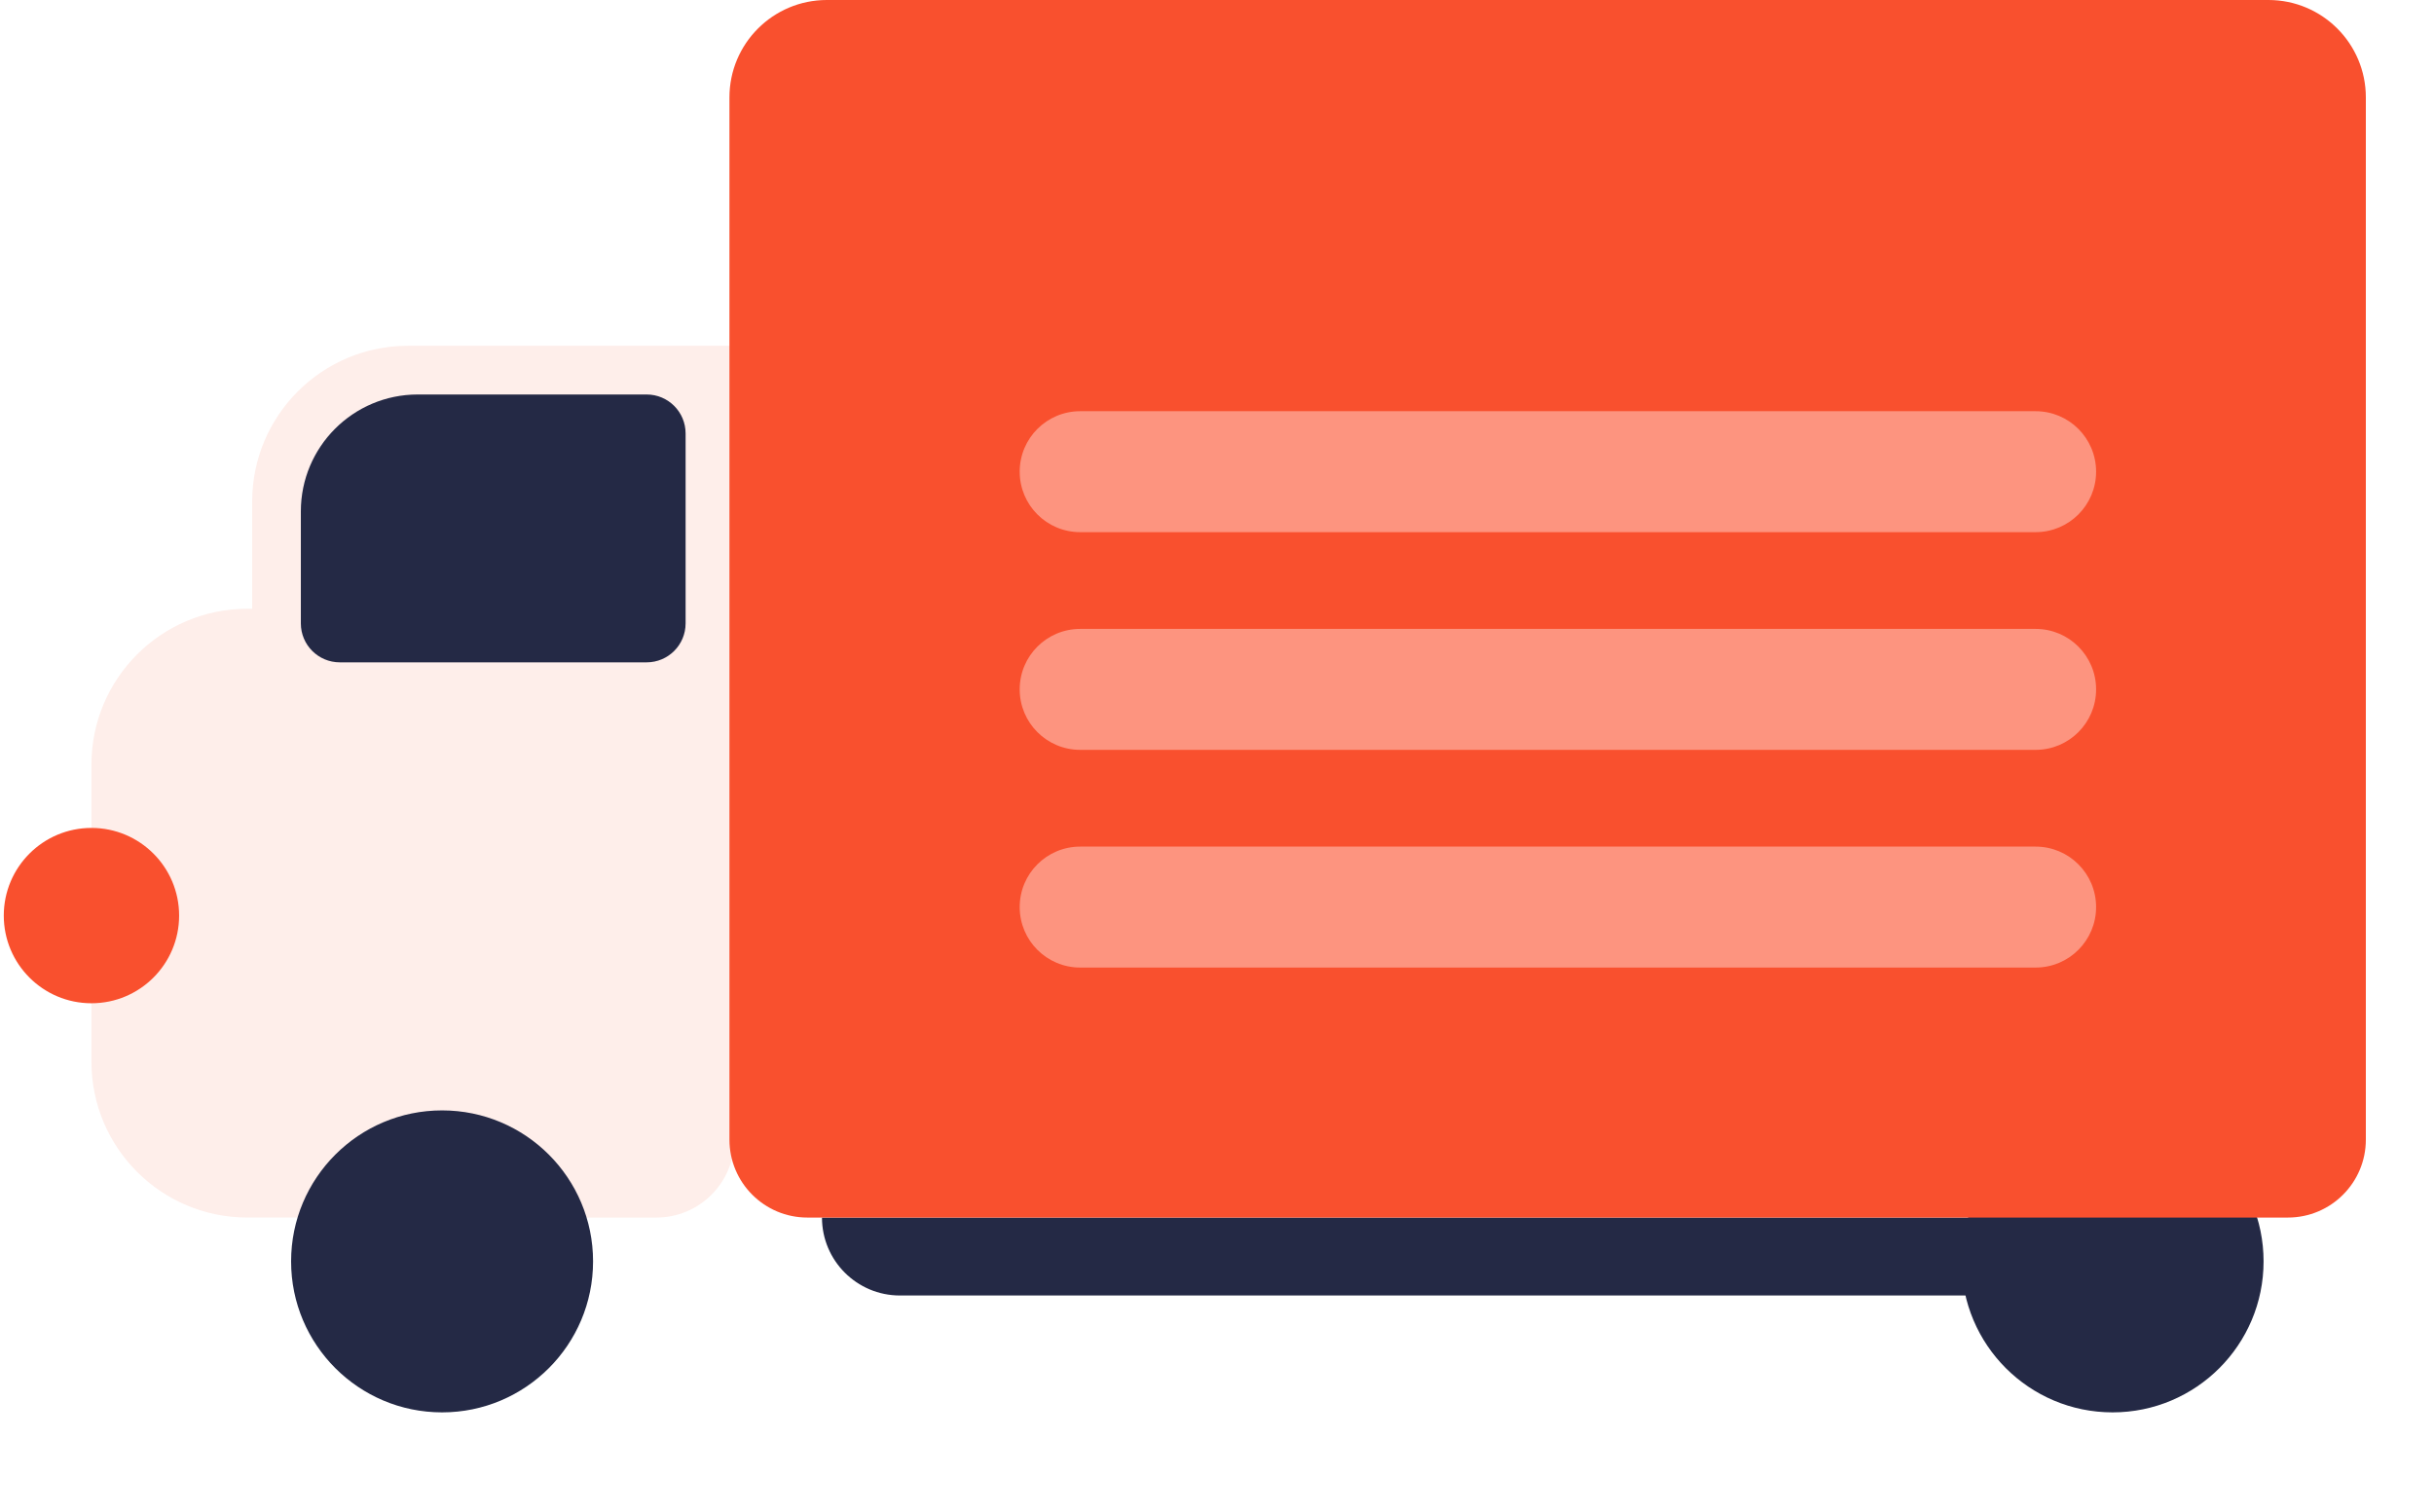
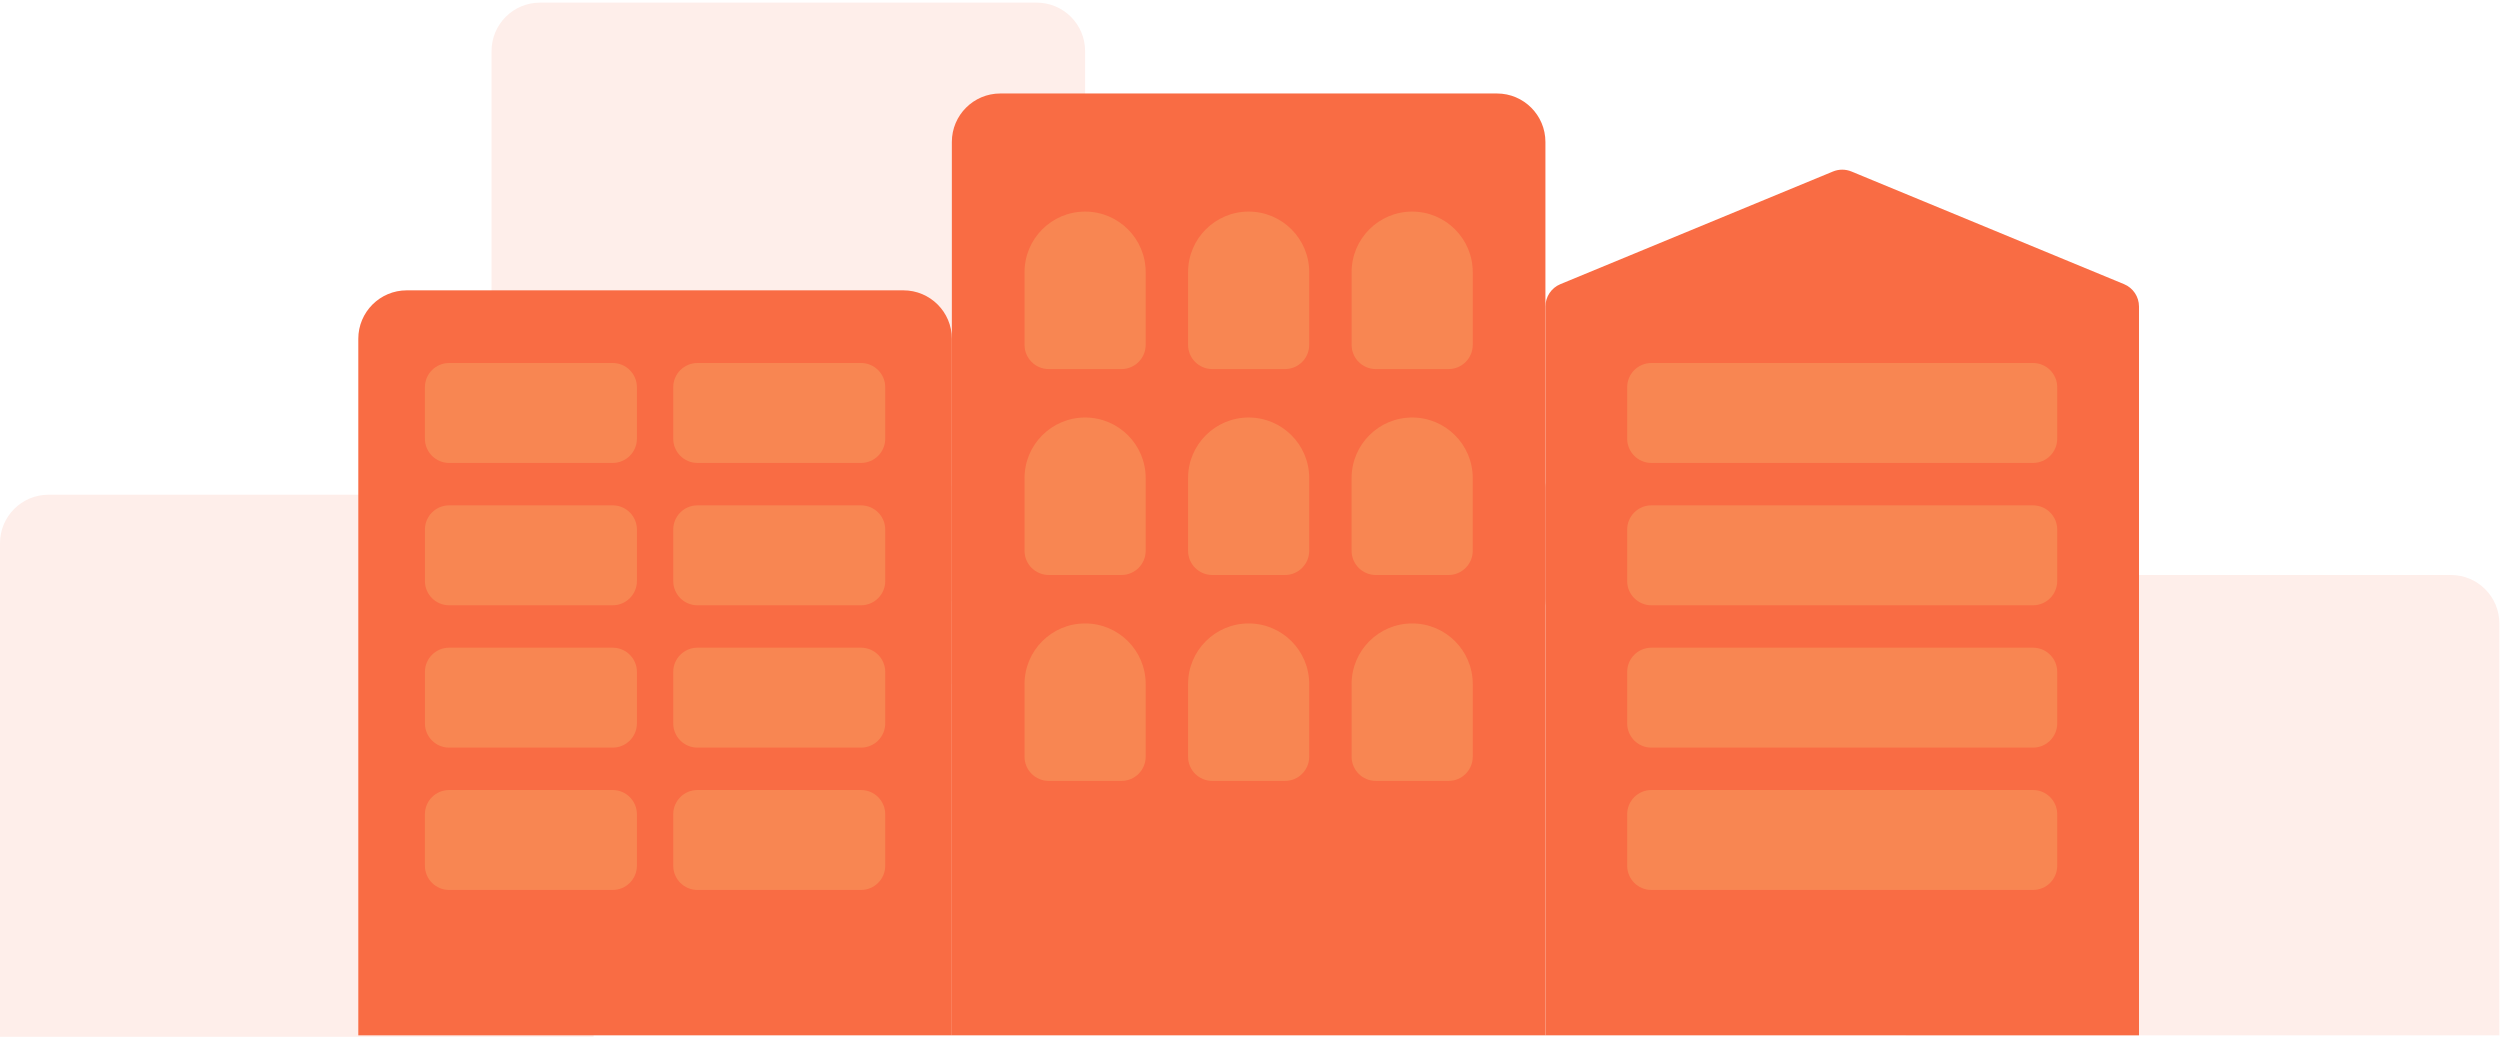
- <svg xmlns="http://www.w3.org/2000/svg" width="161" height="100" viewBox="0 0 161 100" fill="none">
-   <circle cx="139.74" cy="83.436" r="9.987" fill="#242945" />
-   <path d="M54.371 80.537H145.539C145.539 83.384 143.231 85.692 140.385 85.692H59.526C56.679 85.692 54.371 83.384 54.371 80.537Z" fill="#242945" />
-   <path d="M16.68 33.181C16.68 27.487 21.295 22.872 26.988 22.872H48.572V75.382C48.572 78.229 46.265 80.537 43.418 80.537H26.988C21.295 80.537 16.68 75.921 16.68 70.228V33.181Z" fill="#FEEEEA" />
-   <path d="M6.049 50.576C6.049 44.883 10.664 40.268 16.358 40.268H32.787V75.382C32.787 78.228 30.479 80.536 27.633 80.536H16.358C10.664 80.536 6.049 75.921 6.049 70.227V50.576Z" fill="#FEEEEA" />
-   <path d="M48.25 6.443C48.25 2.885 51.135 0 54.693 0H150.049C153.607 0 156.492 2.885 156.492 6.443V75.382C156.492 78.229 154.184 80.537 151.337 80.537H53.404C50.558 80.537 48.25 78.229 48.25 75.382V6.443Z" fill="#F9502E" />
-   <circle cx="29.242" cy="83.436" r="9.987" fill="#242945" />
-   <rect x="67.449" y="27.2" width="71.2" height="8" rx="4" fill="#FD947F" />
-   <rect x="67.449" y="41.6" width="71.2" height="8" rx="4" fill="#FD947F" />
-   <rect x="67.449" y="56" width="71.2" height="8" rx="4" fill="#FD947F" />
-   <path d="M19.9 33.825C19.9 29.555 23.362 26.094 27.632 26.094H42.773C44.196 26.094 45.35 27.248 45.35 28.671V41.235C45.35 42.658 44.196 43.812 42.773 43.812H22.478C21.054 43.812 19.9 42.658 19.9 41.235V33.825Z" fill="#242945" />
-   <circle cx="6.049" cy="60.563" r="5.799" fill="#F9502E" />
+ <svg xmlns="http://www.w3.org/2000/svg" width="317" height="132" viewBox="0 0 317 132" fill="none">
+   <path d="M0 68.876C0 65.483 2.751 62.732 6.144 62.732H69.12C72.513 62.732 75.264 65.483 75.264 68.876V131.468H0V68.876Z" fill="#FEEEEA" />
+   <path d="M62.328 6.478C62.328 3.085 65.079 0.334 68.472 0.334H131.448C134.841 0.334 137.592 3.085 137.592 6.478V86.734H62.328V6.478Z" fill="#FEEEEA" />
+   <path d="M241.656 79.054C241.656 75.661 244.407 72.91 247.8 72.91H310.776C314.169 72.91 316.92 75.661 316.92 79.054V131.278H241.656V79.054Z" fill="#FEEEEA" />
+   <path d="M195.961 38.868C195.961 37.625 196.71 36.504 197.86 36.029L232.42 21.747C233.171 21.436 234.015 21.436 234.766 21.747L269.326 36.029C270.475 36.504 271.225 37.625 271.225 38.868V131.278H195.961V38.868Z" fill="#F96C44" />
+   <path d="M45.432 42.958C45.432 39.565 48.182 36.815 51.576 36.815H114.552C117.945 36.815 120.696 39.565 120.696 42.959V131.278H45.432V42.958Z" fill="#F96C44" />
+   <path d="M120.695 61.773C120.695 60.077 122.071 58.701 123.767 58.701H192.887C194.584 58.701 195.959 60.077 195.959 61.773V131.277H120.695V61.773Z" fill="#F96C44" />
+   <rect x="120.695" y="11.854" width="75.264" height="70.272" rx="6.144" fill="#F96C44" />
+   <rect x="53.879" y="46.029" width="26.88" height="12.672" rx="3.072" fill="#F88652" />
+   <rect x="53.881" y="64.078" width="26.88" height="12.672" rx="3.072" fill="#F88652" />
+   <rect x="53.881" y="82.127" width="26.88" height="12.672" rx="3.072" fill="#F88652" />
+   <rect x="53.879" y="100.174" width="26.88" height="12.672" rx="3.072" fill="#F88652" />
+   <rect x="85.367" y="46.029" width="26.88" height="12.672" rx="3.072" fill="#F88652" />
+   <rect x="206.328" y="46.029" width="54.528" height="12.672" rx="3.072" fill="#F88652" />
+   <rect x="206.328" y="64.078" width="54.528" height="12.672" rx="3.072" fill="#F88652" />
+   <rect x="206.328" y="82.127" width="54.528" height="12.672" rx="3.072" fill="#F88652" />
+   <rect x="206.328" y="100.174" width="54.528" height="12.672" rx="3.072" fill="#F88652" />
+   <rect x="85.367" y="64.078" width="26.88" height="12.672" rx="3.072" fill="#F88652" />
+   <rect x="85.367" y="82.127" width="26.88" height="12.672" rx="3.072" fill="#F88652" />
+   <rect x="85.367" y="100.174" width="26.88" height="12.672" rx="3.072" fill="#F88652" />
+   <path d="M129.912 34.51C129.912 30.268 133.351 26.83 137.592 26.83C141.834 26.83 145.272 30.268 145.272 34.51V43.726C145.272 45.423 143.897 46.798 142.2 46.798H132.984C131.287 46.798 129.912 45.423 129.912 43.726V34.51Z" fill="#F88652" />
+   <path d="M129.912 60.621C129.912 56.38 133.351 52.941 137.592 52.941C141.834 52.941 145.272 56.38 145.272 60.621V69.837C145.272 71.534 143.897 72.909 142.2 72.909H132.984C131.287 72.909 129.912 71.534 129.912 69.837V60.621Z" fill="#F88652" />
+   <path d="M129.912 86.733C129.912 82.491 133.351 79.053 137.592 79.053C141.834 79.053 145.272 82.491 145.272 86.733V95.949C145.272 97.645 143.897 99.021 142.2 99.021H132.984C131.287 99.021 129.912 97.645 129.912 95.949V86.733Z" fill="#F88652" />
+   <path d="M150.648 34.51C150.648 30.268 154.087 26.83 158.328 26.83C162.57 26.83 166.008 30.268 166.008 34.51V43.726C166.008 45.423 164.633 46.798 162.936 46.798H153.72C152.024 46.798 150.648 45.423 150.648 43.726V34.51Z" fill="#F88652" />
+   <path d="M150.648 60.621C150.648 56.38 154.087 52.941 158.328 52.941C162.57 52.941 166.008 56.38 166.008 60.621V69.837C166.008 71.534 164.633 72.909 162.936 72.909H153.72C152.024 72.909 150.648 71.534 150.648 69.837V60.621Z" fill="#F88652" />
+   <path d="M150.648 86.733C150.648 82.491 154.087 79.053 158.328 79.053C162.57 79.053 166.008 82.491 166.008 86.733V95.949C166.008 97.645 164.633 99.021 162.936 99.021H153.72C152.024 99.021 150.648 97.645 150.648 95.949V86.733Z" fill="#F88652" />
+   <path d="M171.385 34.51C171.385 30.268 174.823 26.83 179.065 26.83C183.306 26.83 186.745 30.268 186.745 34.51V43.726C186.745 45.423 185.369 46.798 183.673 46.798H174.457C172.76 46.798 171.385 45.423 171.385 43.726V34.51Z" fill="#F88652" />
+   <path d="M171.383 60.621C171.383 56.38 174.821 52.941 179.063 52.941C183.304 52.941 186.743 56.38 186.743 60.621V69.837C186.743 71.534 185.367 72.909 183.671 72.909H174.455C172.758 72.909 171.383 71.534 171.383 69.837V60.621Z" fill="#F88652" />
+   <path d="M171.385 86.733C171.385 82.491 174.823 79.053 179.065 79.053C183.306 79.053 186.745 82.491 186.745 86.733V95.949C186.745 97.645 185.369 99.021 183.673 99.021H174.457C172.76 99.021 171.385 97.645 171.385 95.949V86.733Z" fill="#F88652" />
</svg>
